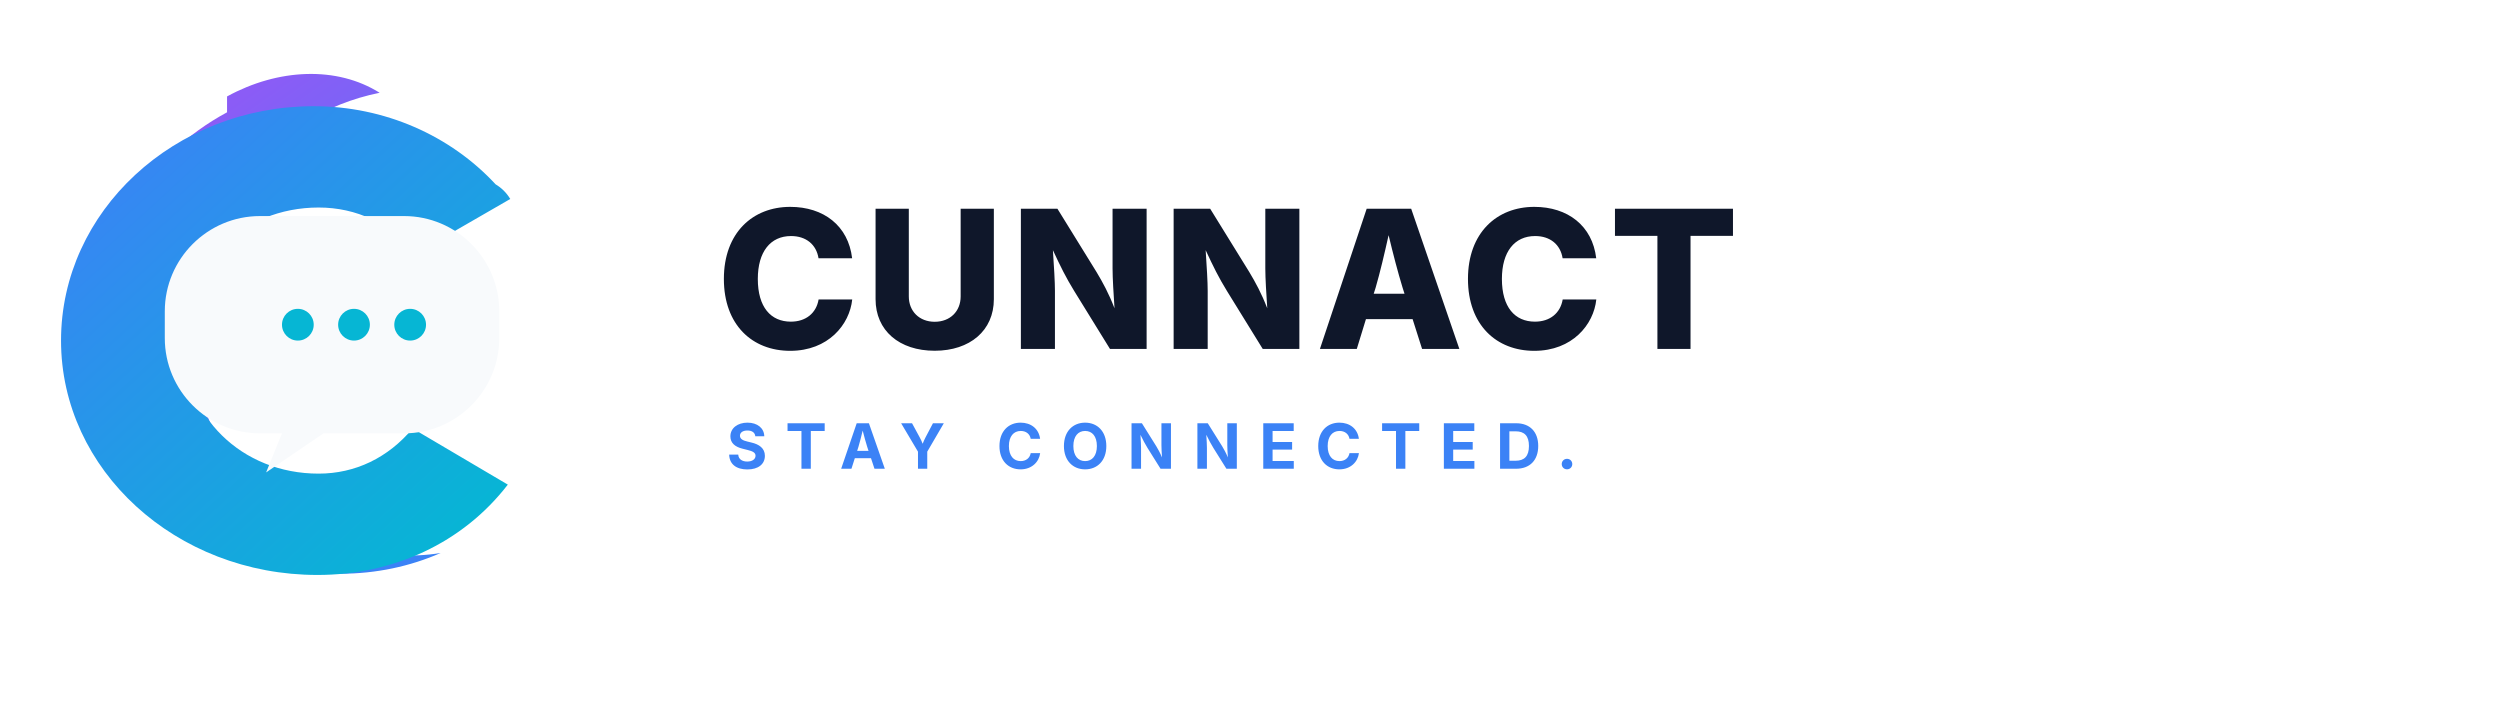
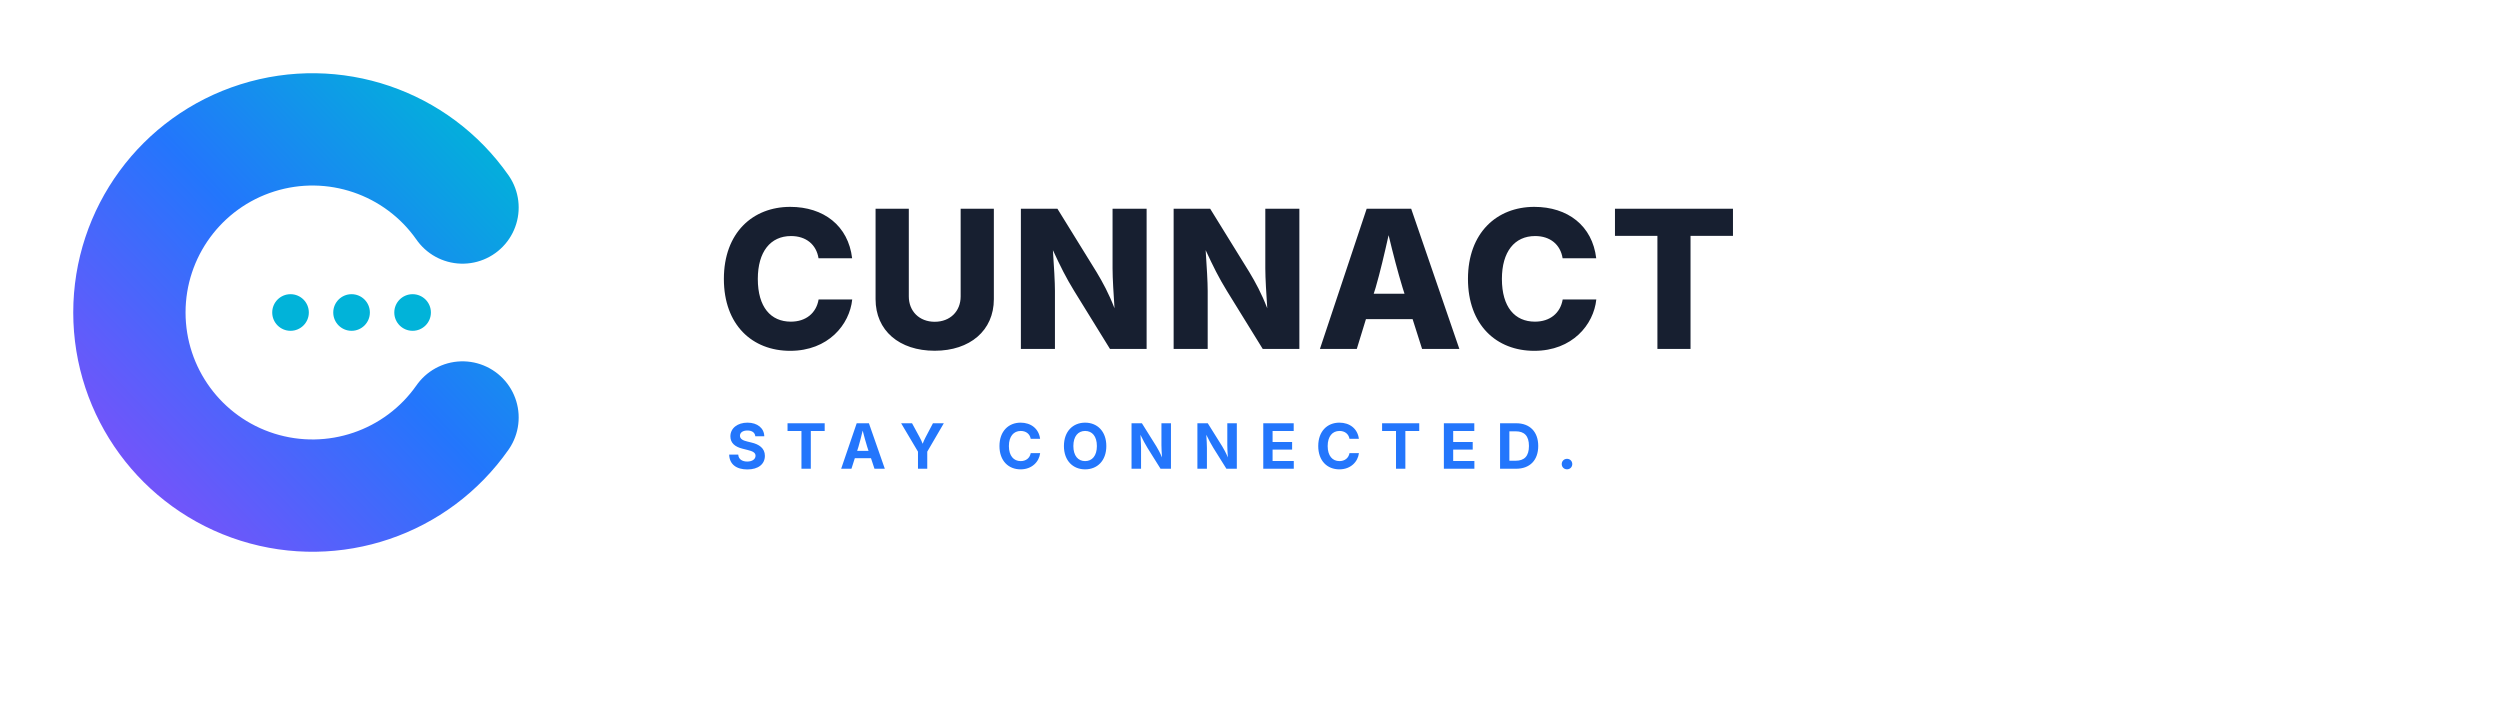
<svg xmlns="http://www.w3.org/2000/svg" viewBox="0 0 960 270" role="img" aria-labelledby="title desc">
  <svg x="0" y="0" width="240" height="240" viewBox="0 0 512 512">
    <defs>
-       <linearGradient id="main" x1="104" y1="88" x2="410" y2="422" gradientUnits="userSpaceOnUse">
-         <stop offset="0" stop-color="#3B82F6" />
-         <stop offset="1" stop-color="#06B6D4" />
-       </linearGradient>
-       <linearGradient id="back" x1="124" y1="132" x2="312" y2="396" gradientUnits="userSpaceOnUse">
-         <stop offset="0" stop-color="#8B5CF6" />
-         <stop offset="1" stop-color="#3B82F6" />
+       <linearGradient id="cunnactRing" x1="108" y1="400" x2="410" y2="112" gradientUnits="userSpaceOnUse">
+         <stop offset="0" stop-color="#7653FA" />
+         <stop offset="0.52" stop-color="#2376FC" />
+         <stop offset="1" stop-color="#01B3D9" />
      </linearGradient>
    </defs>
-     <path d="M186 92C121 127 78 194 78 268c0 111 90 202 201 202 29 0 57-6 82-17-24 4-48 2-70-4-79-22-135-94-135-180 0-95 66-175 155-193-35-22-83-20-125 3Z" fill="url(#back)" />
-     <path d="M406 151c-37-40-91-64-149-64-114 0-207 86-207 192s94 192 210 192c62 0 119-26 156-74l-78-46c-20 24-47 37-77 37-63 0-111-47-111-109 0-61 48-109 111-109 31 0 59 13 79 38l78-45c-3-5-7-9-12-12Z" fill="url(#main)" />
-     <path d="M213 177h118c43 0 78 35 78 78v22c0 43-35 78-78 78h-66l-47 32 13-32h-18c-43 0-78-35-78-78v-22c0-43 35-78 78-78Z" fill="#F8FAFC" />
-     <circle cx="244" cy="266" r="13" fill="#06B6D4" />
-     <circle cx="290" cy="266" r="13" fill="#06B6D4" />
-     <circle cx="336" cy="266" r="13" fill="#06B6D4" />
+     <path d="M378.9 342 A150 150 0 1 1 378.9 170" fill="none" stroke="url(#cunnactRing)" stroke-width="92" stroke-linecap="round" />
+     <circle cx="238" cy="256" r="15" fill="#01B3D9" />
+     <circle cx="288" cy="256" r="15" fill="#01B3D9" />
+     <circle cx="338" cy="256" r="15" fill="#01B3D9" />
  </svg>
-   <text x="275" y="134" font-family="Inter,Arial,sans-serif" font-size="74" font-weight="800" letter-spacing="2" fill="#0F172A">CUNNACT</text>
-   <text x="279" y="180" font-family="Inter,Arial,sans-serif" font-size="24" font-weight="650" letter-spacing="7" fill="#3B82F6">STAY CONNECTED.</text>
+   <text x="275" y="134" font-family="Inter,Arial,sans-serif" font-size="74" font-weight="800" letter-spacing="2" fill="#171F30">CUNNACT</text>
+   <text x="279" y="180" font-family="Inter,Arial,sans-serif" font-size="24" font-weight="650" letter-spacing="7" fill="#2376FC">STAY CONNECTED.</text>
</svg>
